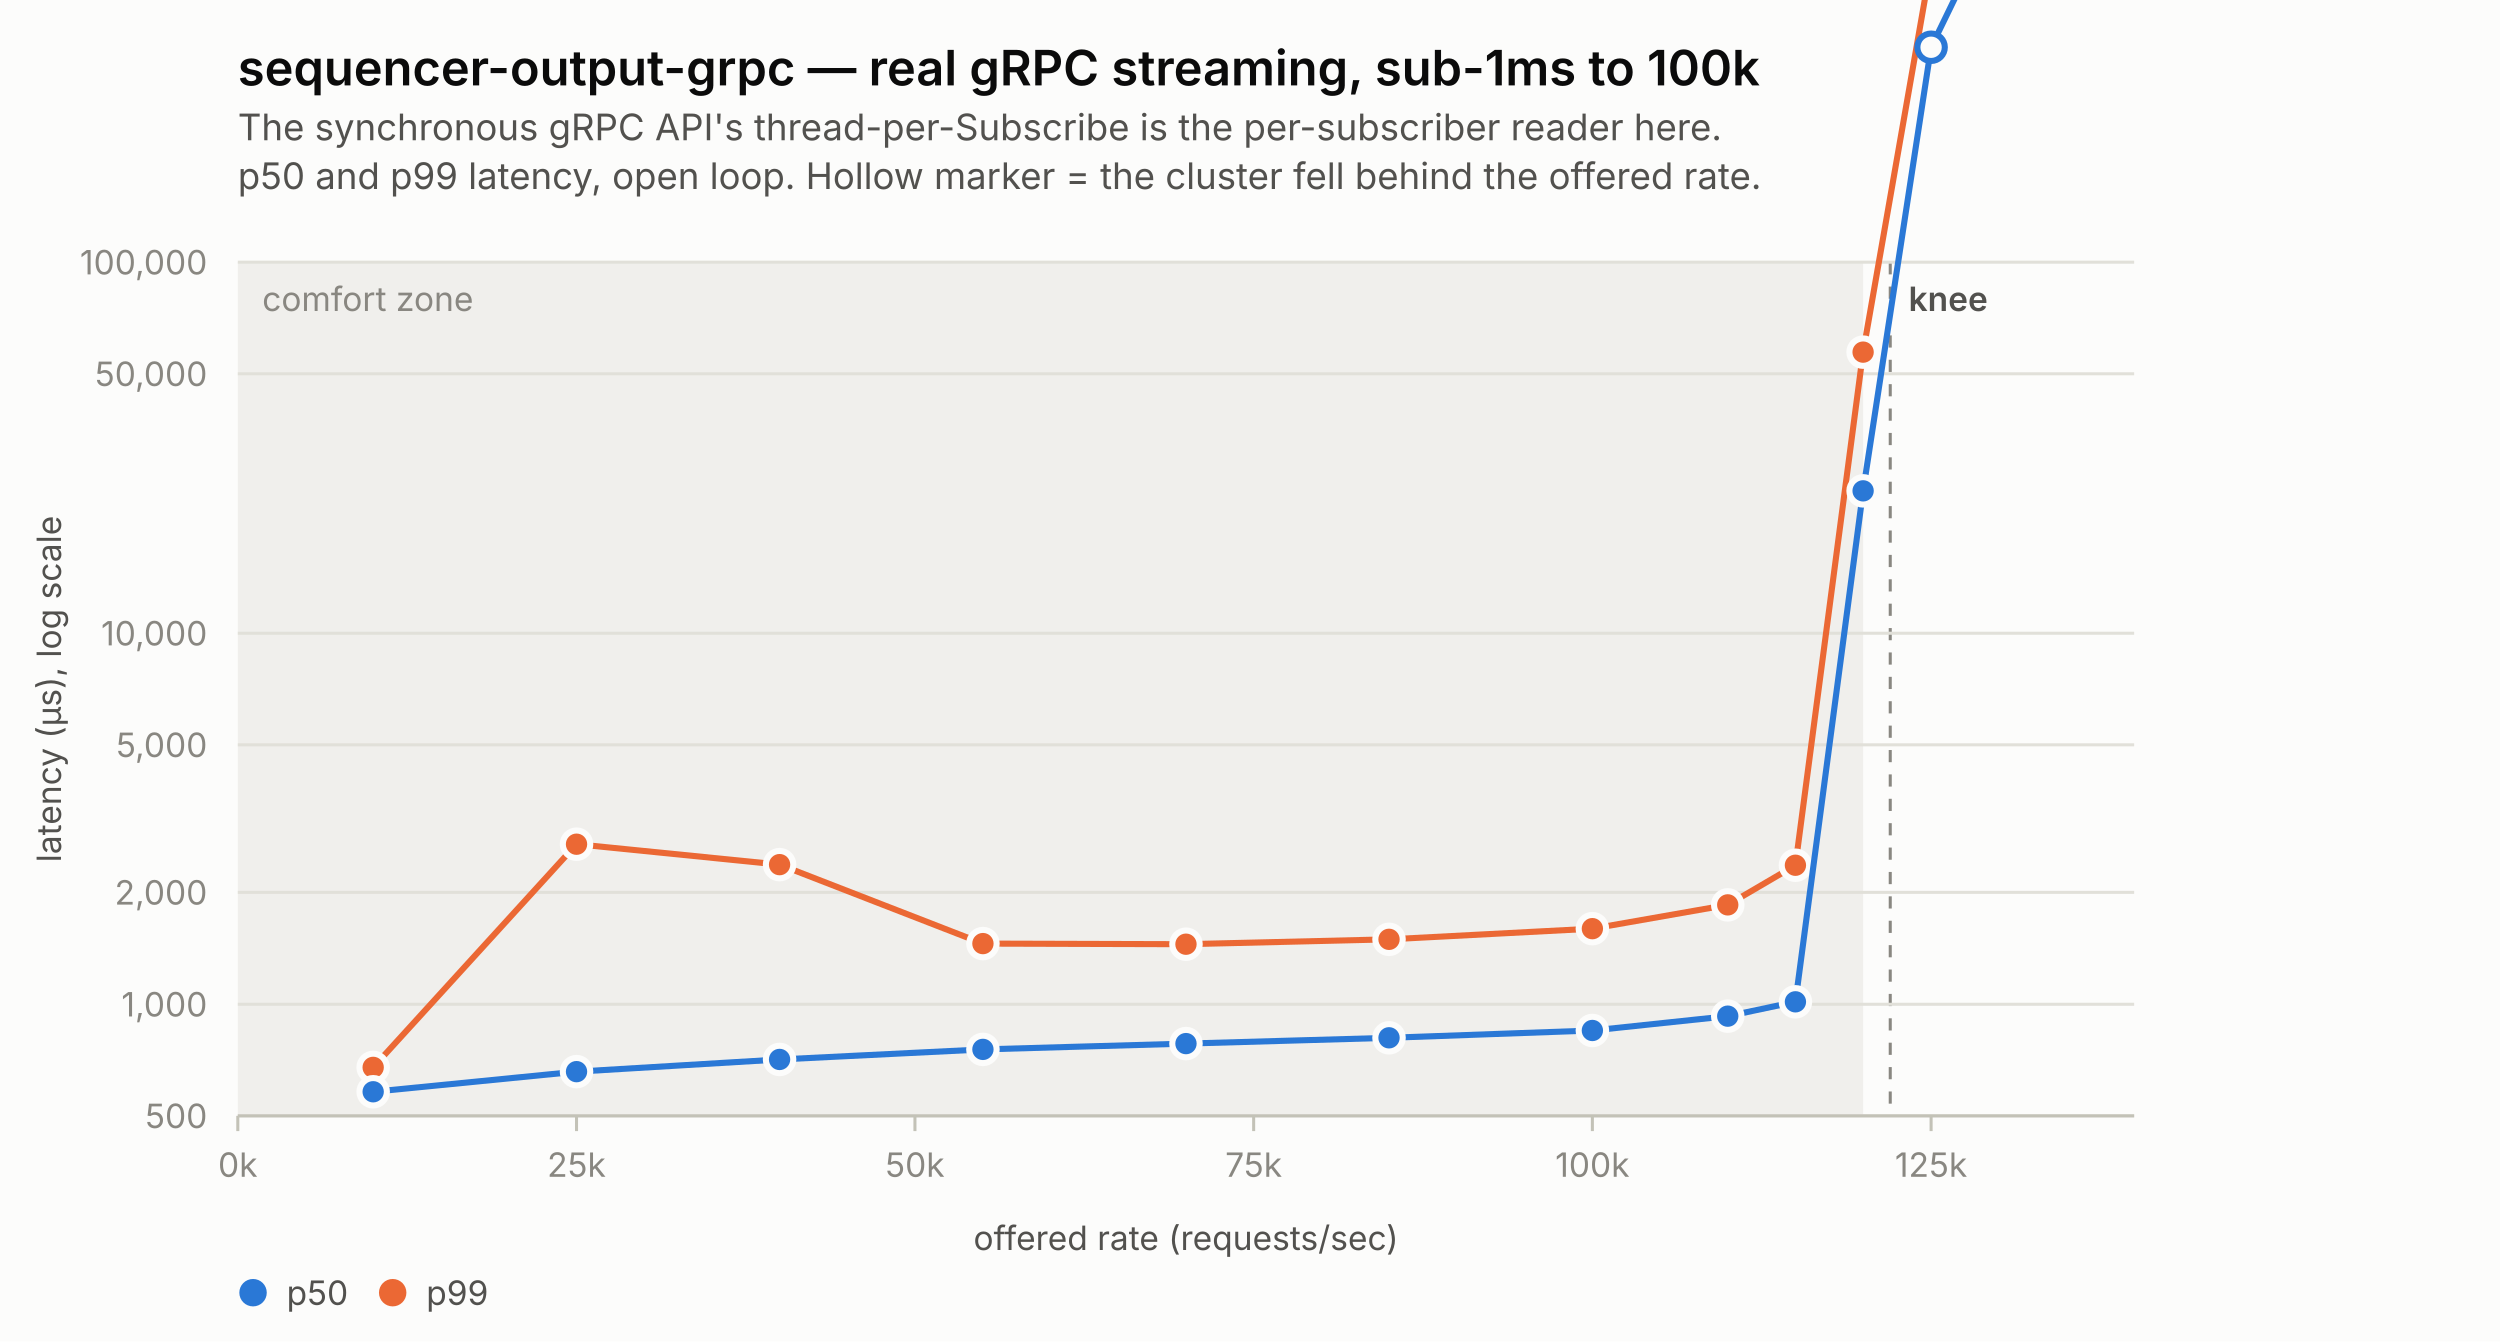
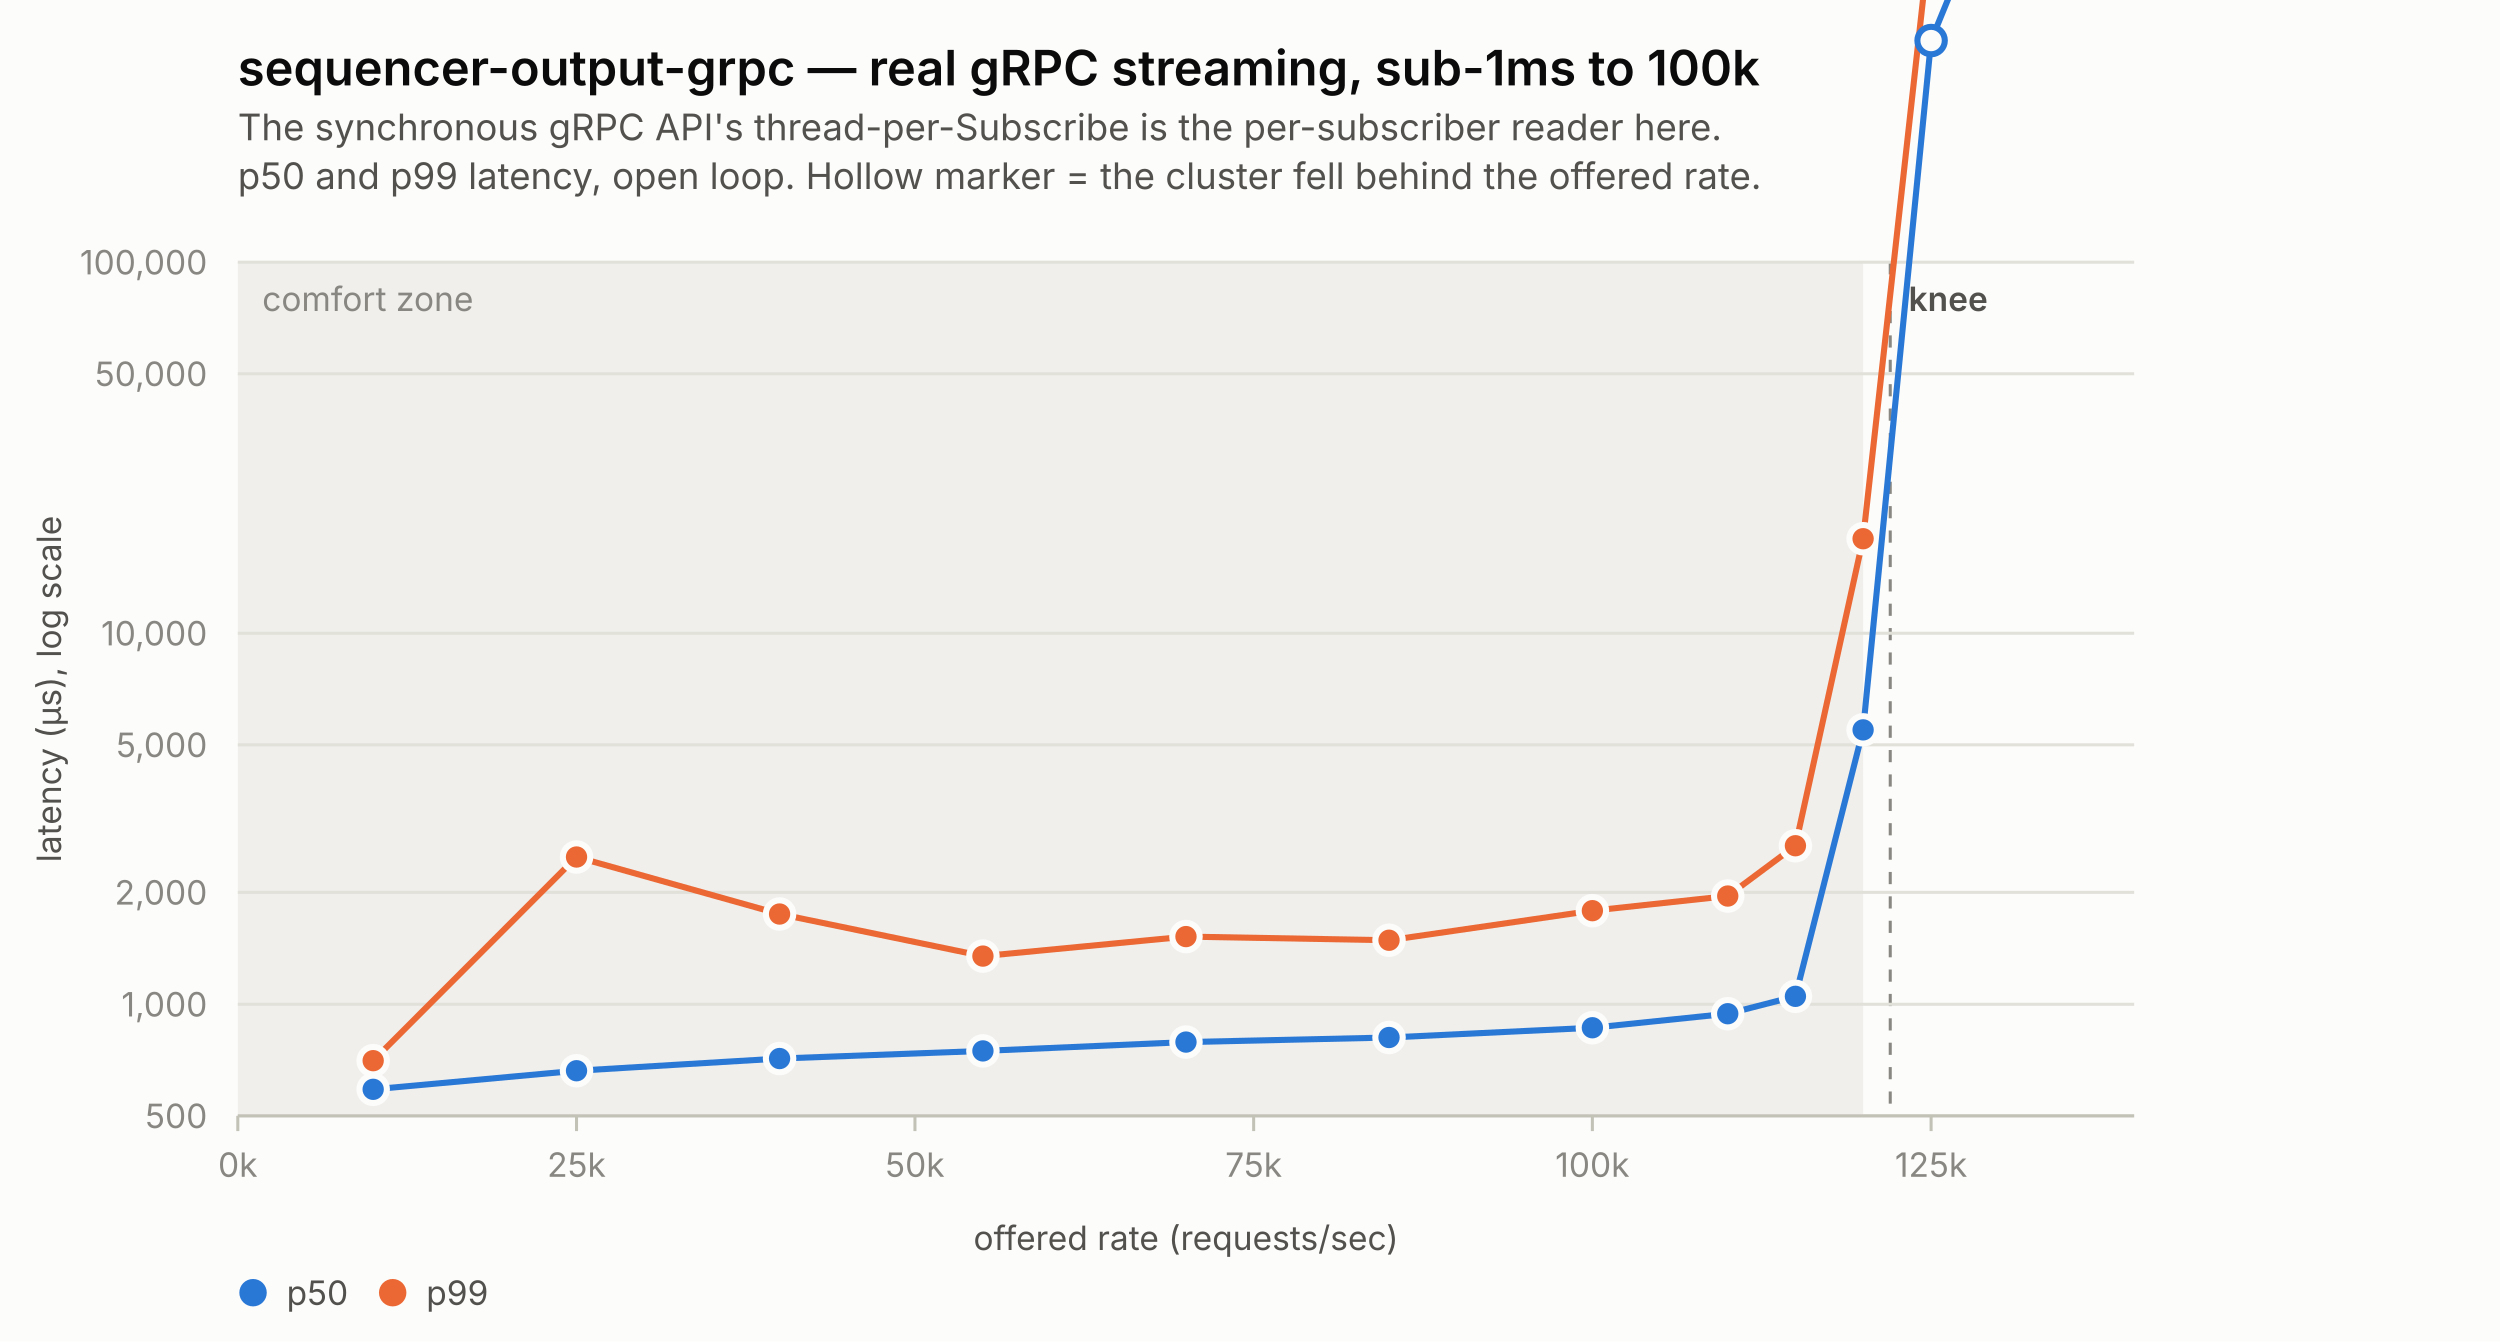
<svg xmlns="http://www.w3.org/2000/svg" width="820" height="440" viewBox="0 0 820 440" font-family="system-ui,-apple-system,&quot;Segoe UI&quot;,sans-serif" role="img" aria-label="sequencer-output-grpc — real gRPC streaming, sub-1ms to 100k">
  <rect width="820" height="440" fill="#fcfcfb" />
  <text x="78" y="28" font-size="16" font-weight="600" fill="#0b0b0b">sequencer-output-grpc — real gRPC streaming, sub-1ms to 100k</text>
  <text x="78" y="46" font-size="12" fill="#52514e">The synchronous gRPC API's thread-per-Subscribe is the per-subscriber reader here.</text>
  <text x="78" y="62" font-size="12" fill="#52514e">p50 and p99 latency, open loop. Hollow marker = the cluster fell behind the offered rate.</text>
  <rect x="78" y="86" width="533.1" height="280" fill="#f0efec" />
  <text x="86" y="102" font-size="11" fill="#898781">comfort zone</text>
  <line x1="620.0" y1="86" x2="620.0" y2="366" stroke="#898781" stroke-width="1" stroke-dasharray="4 4" />
  <text x="626.0" y="102" font-size="11" font-weight="600" fill="#52514e">knee</text>
  <line x1="78" y1="366.0" x2="700" y2="366.0" stroke="#e1e0d9" stroke-width="1" />
  <text x="68" y="370.0" font-size="11" fill="#898781" text-anchor="end">500</text>
  <line x1="78" y1="329.4" x2="700" y2="329.4" stroke="#e1e0d9" stroke-width="1" />
  <text x="68" y="333.4" font-size="11" fill="#898781" text-anchor="end">1,000</text>
  <line x1="78" y1="292.7" x2="700" y2="292.7" stroke="#e1e0d9" stroke-width="1" />
  <text x="68" y="296.7" font-size="11" fill="#898781" text-anchor="end">2,000</text>
  <line x1="78" y1="244.3" x2="700" y2="244.3" stroke="#e1e0d9" stroke-width="1" />
  <text x="68" y="248.3" font-size="11" fill="#898781" text-anchor="end">5,000</text>
  <line x1="78" y1="207.7" x2="700" y2="207.7" stroke="#e1e0d9" stroke-width="1" />
  <text x="68" y="211.7" font-size="11" fill="#898781" text-anchor="end">10,000</text>
  <line x1="78" y1="122.6" x2="700" y2="122.6" stroke="#e1e0d9" stroke-width="1" />
  <text x="68" y="126.6" font-size="11" fill="#898781" text-anchor="end">50,000</text>
  <line x1="78" y1="86.0" x2="700" y2="86.0" stroke="#e1e0d9" stroke-width="1" />
  <text x="68" y="90.0" font-size="11" fill="#898781" text-anchor="end">100,000</text>
  <text x="20" y="226" font-size="11" fill="#52514e" text-anchor="middle" transform="rotate(-90 20 226)">latency (µs), log scale</text>
  <line x1="78" y1="366" x2="700" y2="366" stroke="#c3c2b7" stroke-width="1" />
  <line x1="78.0" y1="366" x2="78.0" y2="371" stroke="#c3c2b7" stroke-width="1" />
  <text x="78.0" y="386" font-size="11" fill="#898781" text-anchor="middle">0k</text>
  <line x1="189.1" y1="366" x2="189.1" y2="371" stroke="#c3c2b7" stroke-width="1" />
  <text x="189.1" y="386" font-size="11" fill="#898781" text-anchor="middle">25k</text>
  <line x1="300.1" y1="366" x2="300.1" y2="371" stroke="#c3c2b7" stroke-width="1" />
  <text x="300.1" y="386" font-size="11" fill="#898781" text-anchor="middle">50k</text>
  <line x1="411.2" y1="366" x2="411.2" y2="371" stroke="#c3c2b7" stroke-width="1" />
  <text x="411.2" y="386" font-size="11" fill="#898781" text-anchor="middle">75k</text>
  <line x1="522.3" y1="366" x2="522.3" y2="371" stroke="#c3c2b7" stroke-width="1" />
  <text x="522.3" y="386" font-size="11" fill="#898781" text-anchor="middle">100k</text>
  <line x1="633.4" y1="366" x2="633.4" y2="371" stroke="#c3c2b7" stroke-width="1" />
  <text x="633.4" y="386" font-size="11" fill="#898781" text-anchor="middle">125k</text>
  <text x="389" y="410" font-size="11" fill="#52514e" text-anchor="middle">offered rate (requests/sec)</text>
-   <path d="M122.4,350.1 L189.1,276.9 L255.7,283.6 L322.4,309.5 L389.0,309.7 L455.6,308.1 L522.3,304.6 L566.7,296.8 L588.9,283.8 L611.1,115.5 L633.4,-11.9 L655.6,-63.0" fill="none" stroke="#eb6834" stroke-width="2" stroke-linejoin="round" stroke-linecap="round" />
-   <circle cx="122.4" cy="350.1" r="4.5" fill="#eb6834" stroke="#fcfcfb" stroke-width="2" />
-   <circle cx="189.1" cy="276.9" r="4.5" fill="#eb6834" stroke="#fcfcfb" stroke-width="2" />
-   <circle cx="255.7" cy="283.6" r="4.5" fill="#eb6834" stroke="#fcfcfb" stroke-width="2" />
-   <circle cx="322.4" cy="309.5" r="4.5" fill="#eb6834" stroke="#fcfcfb" stroke-width="2" />
-   <circle cx="389.0" cy="309.7" r="4.5" fill="#eb6834" stroke="#fcfcfb" stroke-width="2" />
-   <circle cx="455.6" cy="308.1" r="4.5" fill="#eb6834" stroke="#fcfcfb" stroke-width="2" />
-   <circle cx="522.3" cy="304.6" r="4.5" fill="#eb6834" stroke="#fcfcfb" stroke-width="2" />
-   <circle cx="566.7" cy="296.8" r="4.5" fill="#eb6834" stroke="#fcfcfb" stroke-width="2" />
-   <circle cx="588.9" cy="283.8" r="4.5" fill="#eb6834" stroke="#fcfcfb" stroke-width="2" />
-   <circle cx="611.1" cy="115.5" r="4.5" fill="#eb6834" stroke="#fcfcfb" stroke-width="2" />
-   <circle cx="633.4" cy="-11.9" r="4.5" fill="#fcfcfb" stroke="#eb6834" stroke-width="2" />
-   <circle cx="655.6" cy="-63.0" r="4.5" fill="#fcfcfb" stroke="#eb6834" stroke-width="2" />
-   <text x="667.6" y="-59.0" font-size="12" font-weight="600" fill="#0b0b0b">p99</text>
-   <path d="M122.4,358.1 L189.1,351.5 L255.7,347.5 L322.4,344.2 L389.0,342.3 L455.6,340.4 L522.3,338.0 L566.7,333.3 L588.9,328.6 L611.1,161.0 L633.4,15.5 L655.6,-30.2" fill="none" stroke="#2a78d6" stroke-width="2" stroke-linejoin="round" stroke-linecap="round" />
-   <circle cx="122.4" cy="358.1" r="4.5" fill="#2a78d6" stroke="#fcfcfb" stroke-width="2" />
-   <circle cx="189.1" cy="351.5" r="4.5" fill="#2a78d6" stroke="#fcfcfb" stroke-width="2" />
-   <circle cx="255.7" cy="347.5" r="4.5" fill="#2a78d6" stroke="#fcfcfb" stroke-width="2" />
-   <circle cx="322.4" cy="344.2" r="4.5" fill="#2a78d6" stroke="#fcfcfb" stroke-width="2" />
-   <circle cx="389.0" cy="342.3" r="4.5" fill="#2a78d6" stroke="#fcfcfb" stroke-width="2" />
-   <circle cx="455.6" cy="340.4" r="4.5" fill="#2a78d6" stroke="#fcfcfb" stroke-width="2" />
-   <circle cx="522.3" cy="338.0" r="4.5" fill="#2a78d6" stroke="#fcfcfb" stroke-width="2" />
-   <circle cx="566.7" cy="333.3" r="4.5" fill="#2a78d6" stroke="#fcfcfb" stroke-width="2" />
-   <circle cx="588.9" cy="328.6" r="4.5" fill="#2a78d6" stroke="#fcfcfb" stroke-width="2" />
-   <circle cx="611.1" cy="161.0" r="4.5" fill="#2a78d6" stroke="#fcfcfb" stroke-width="2" />
-   <circle cx="633.4" cy="15.5" r="4.5" fill="#fcfcfb" stroke="#2a78d6" stroke-width="2" />
-   <circle cx="655.6" cy="-30.2" r="4.5" fill="#fcfcfb" stroke="#2a78d6" stroke-width="2" />
-   <text x="667.6" y="-26.2" font-size="12" font-weight="600" fill="#0b0b0b">p50</text>
+   <path d="M122.4,347.9 L189.1,281.1 L255.7,299.8 L322.4,313.6 L389.0,307.2 L455.6,308.4 L522.3,298.7 L566.7,293.9 L588.9,277.4 L611.1,176.7 L633.4,-24.0 L655.6,-66.5" fill="none" stroke="#eb6834" stroke-width="2" stroke-linejoin="round" stroke-linecap="round" />
+   <circle cx="122.4" cy="347.9" r="4.5" fill="#eb6834" stroke="#fcfcfb" stroke-width="2" />
+   <circle cx="189.1" cy="281.1" r="4.5" fill="#eb6834" stroke="#fcfcfb" stroke-width="2" />
+   <circle cx="255.7" cy="299.8" r="4.5" fill="#eb6834" stroke="#fcfcfb" stroke-width="2" />
+   <circle cx="322.4" cy="313.6" r="4.5" fill="#eb6834" stroke="#fcfcfb" stroke-width="2" />
+   <circle cx="389.0" cy="307.2" r="4.5" fill="#eb6834" stroke="#fcfcfb" stroke-width="2" />
+   <circle cx="455.6" cy="308.4" r="4.5" fill="#eb6834" stroke="#fcfcfb" stroke-width="2" />
+   <circle cx="522.3" cy="298.7" r="4.5" fill="#eb6834" stroke="#fcfcfb" stroke-width="2" />
+   <circle cx="566.7" cy="293.9" r="4.5" fill="#eb6834" stroke="#fcfcfb" stroke-width="2" />
+   <circle cx="588.9" cy="277.4" r="4.5" fill="#eb6834" stroke="#fcfcfb" stroke-width="2" />
+   <circle cx="611.1" cy="176.7" r="4.5" fill="#eb6834" stroke="#fcfcfb" stroke-width="2" />
+   <circle cx="633.4" cy="-24.0" r="4.5" fill="#fcfcfb" stroke="#eb6834" stroke-width="2" />
+   <circle cx="655.6" cy="-66.5" r="4.5" fill="#fcfcfb" stroke="#eb6834" stroke-width="2" />
+   <text x="667.6" y="-62.5" font-size="12" font-weight="600" fill="#0b0b0b">p99</text>
+   <path d="M122.4,357.3 L189.1,351.2 L255.7,347.2 L322.4,344.7 L389.0,341.8 L455.6,340.3 L522.3,337.1 L566.7,332.5 L588.9,326.8 L611.1,239.4 L633.4,13.3 L655.6,-40.8" fill="none" stroke="#2a78d6" stroke-width="2" stroke-linejoin="round" stroke-linecap="round" />
+   <circle cx="122.4" cy="357.3" r="4.5" fill="#2a78d6" stroke="#fcfcfb" stroke-width="2" />
+   <circle cx="189.1" cy="351.2" r="4.5" fill="#2a78d6" stroke="#fcfcfb" stroke-width="2" />
+   <circle cx="255.7" cy="347.2" r="4.5" fill="#2a78d6" stroke="#fcfcfb" stroke-width="2" />
+   <circle cx="322.4" cy="344.7" r="4.5" fill="#2a78d6" stroke="#fcfcfb" stroke-width="2" />
+   <circle cx="389.0" cy="341.8" r="4.5" fill="#2a78d6" stroke="#fcfcfb" stroke-width="2" />
+   <circle cx="455.6" cy="340.3" r="4.5" fill="#2a78d6" stroke="#fcfcfb" stroke-width="2" />
+   <circle cx="522.3" cy="337.1" r="4.5" fill="#2a78d6" stroke="#fcfcfb" stroke-width="2" />
+   <circle cx="566.7" cy="332.5" r="4.5" fill="#2a78d6" stroke="#fcfcfb" stroke-width="2" />
+   <circle cx="588.9" cy="326.8" r="4.5" fill="#2a78d6" stroke="#fcfcfb" stroke-width="2" />
+   <circle cx="611.1" cy="239.4" r="4.5" fill="#2a78d6" stroke="#fcfcfb" stroke-width="2" />
+   <circle cx="633.4" cy="13.3" r="4.5" fill="#fcfcfb" stroke="#2a78d6" stroke-width="2" />
+   <circle cx="655.6" cy="-40.8" r="4.5" fill="#fcfcfb" stroke="#2a78d6" stroke-width="2" />
+   <text x="667.6" y="-36.8" font-size="12" font-weight="600" fill="#0b0b0b">p50</text>
  <circle cx="83" cy="424" r="4.5" fill="#2a78d6" />
  <text x="94" y="428" font-size="11" fill="#52514e">p50</text>
  <circle cx="128.8" cy="424" r="4.5" fill="#eb6834" />
  <text x="139.8" y="428" font-size="11" fill="#52514e">p99</text>
</svg>
